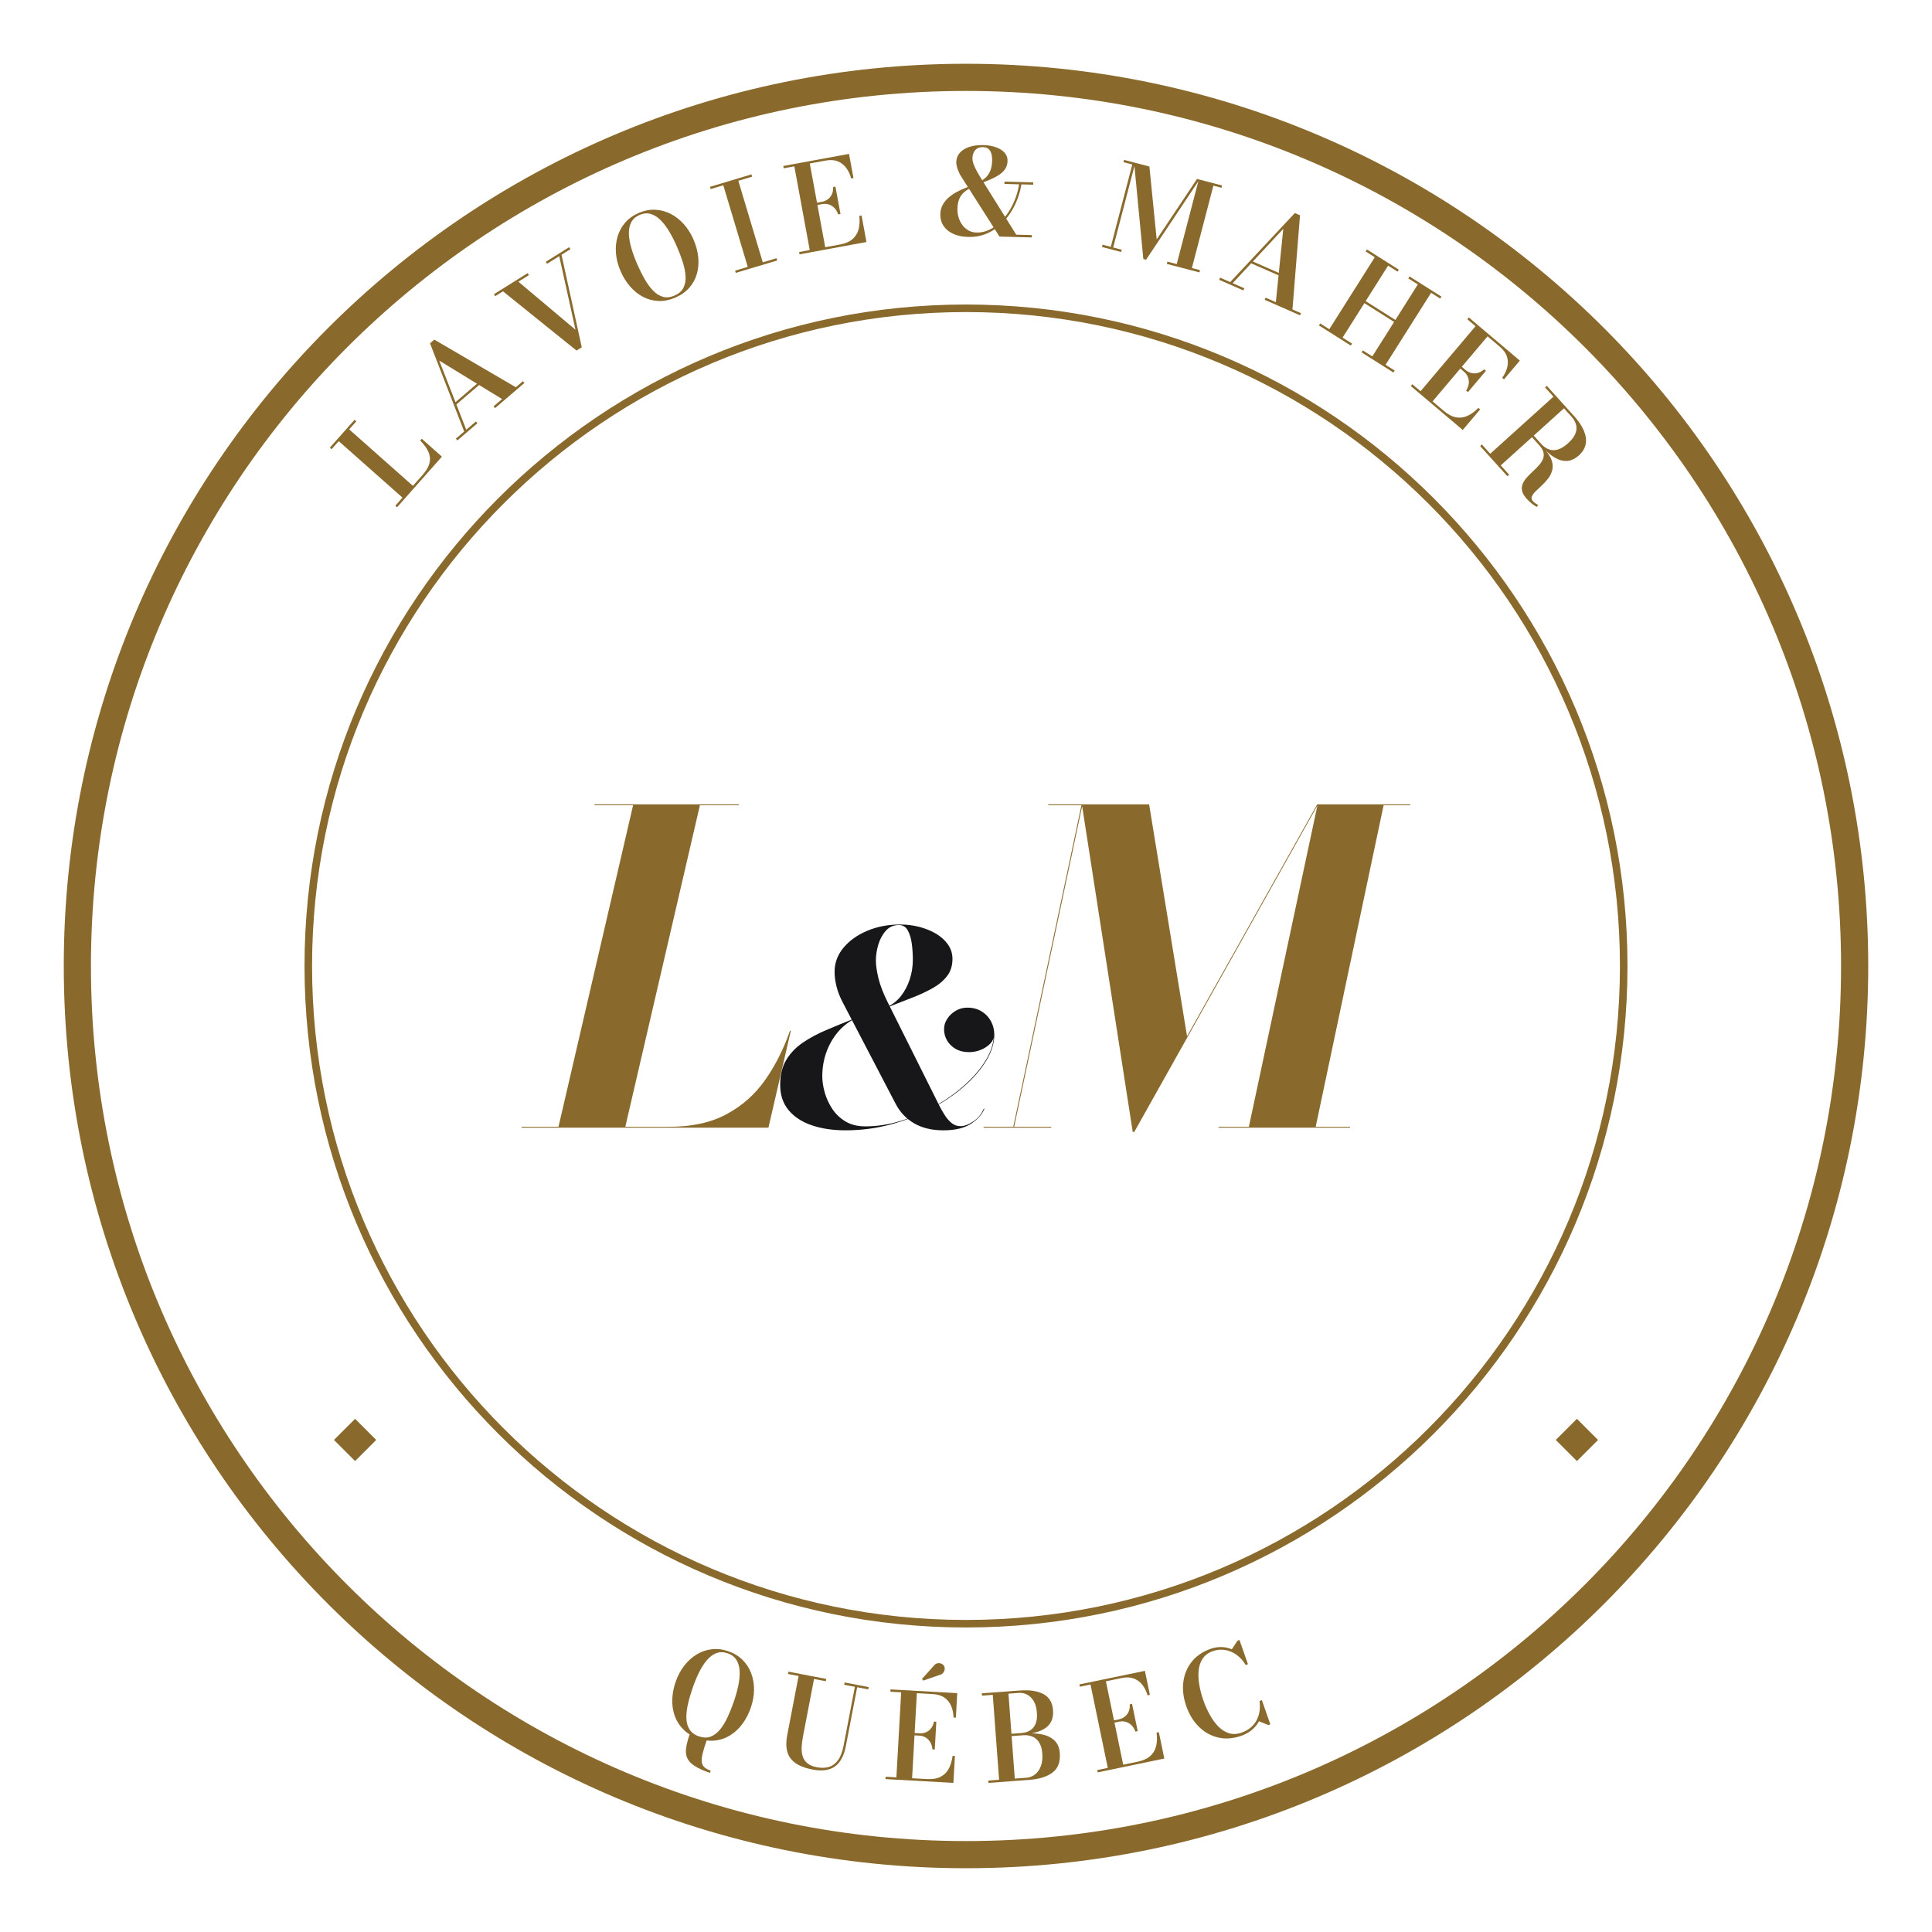
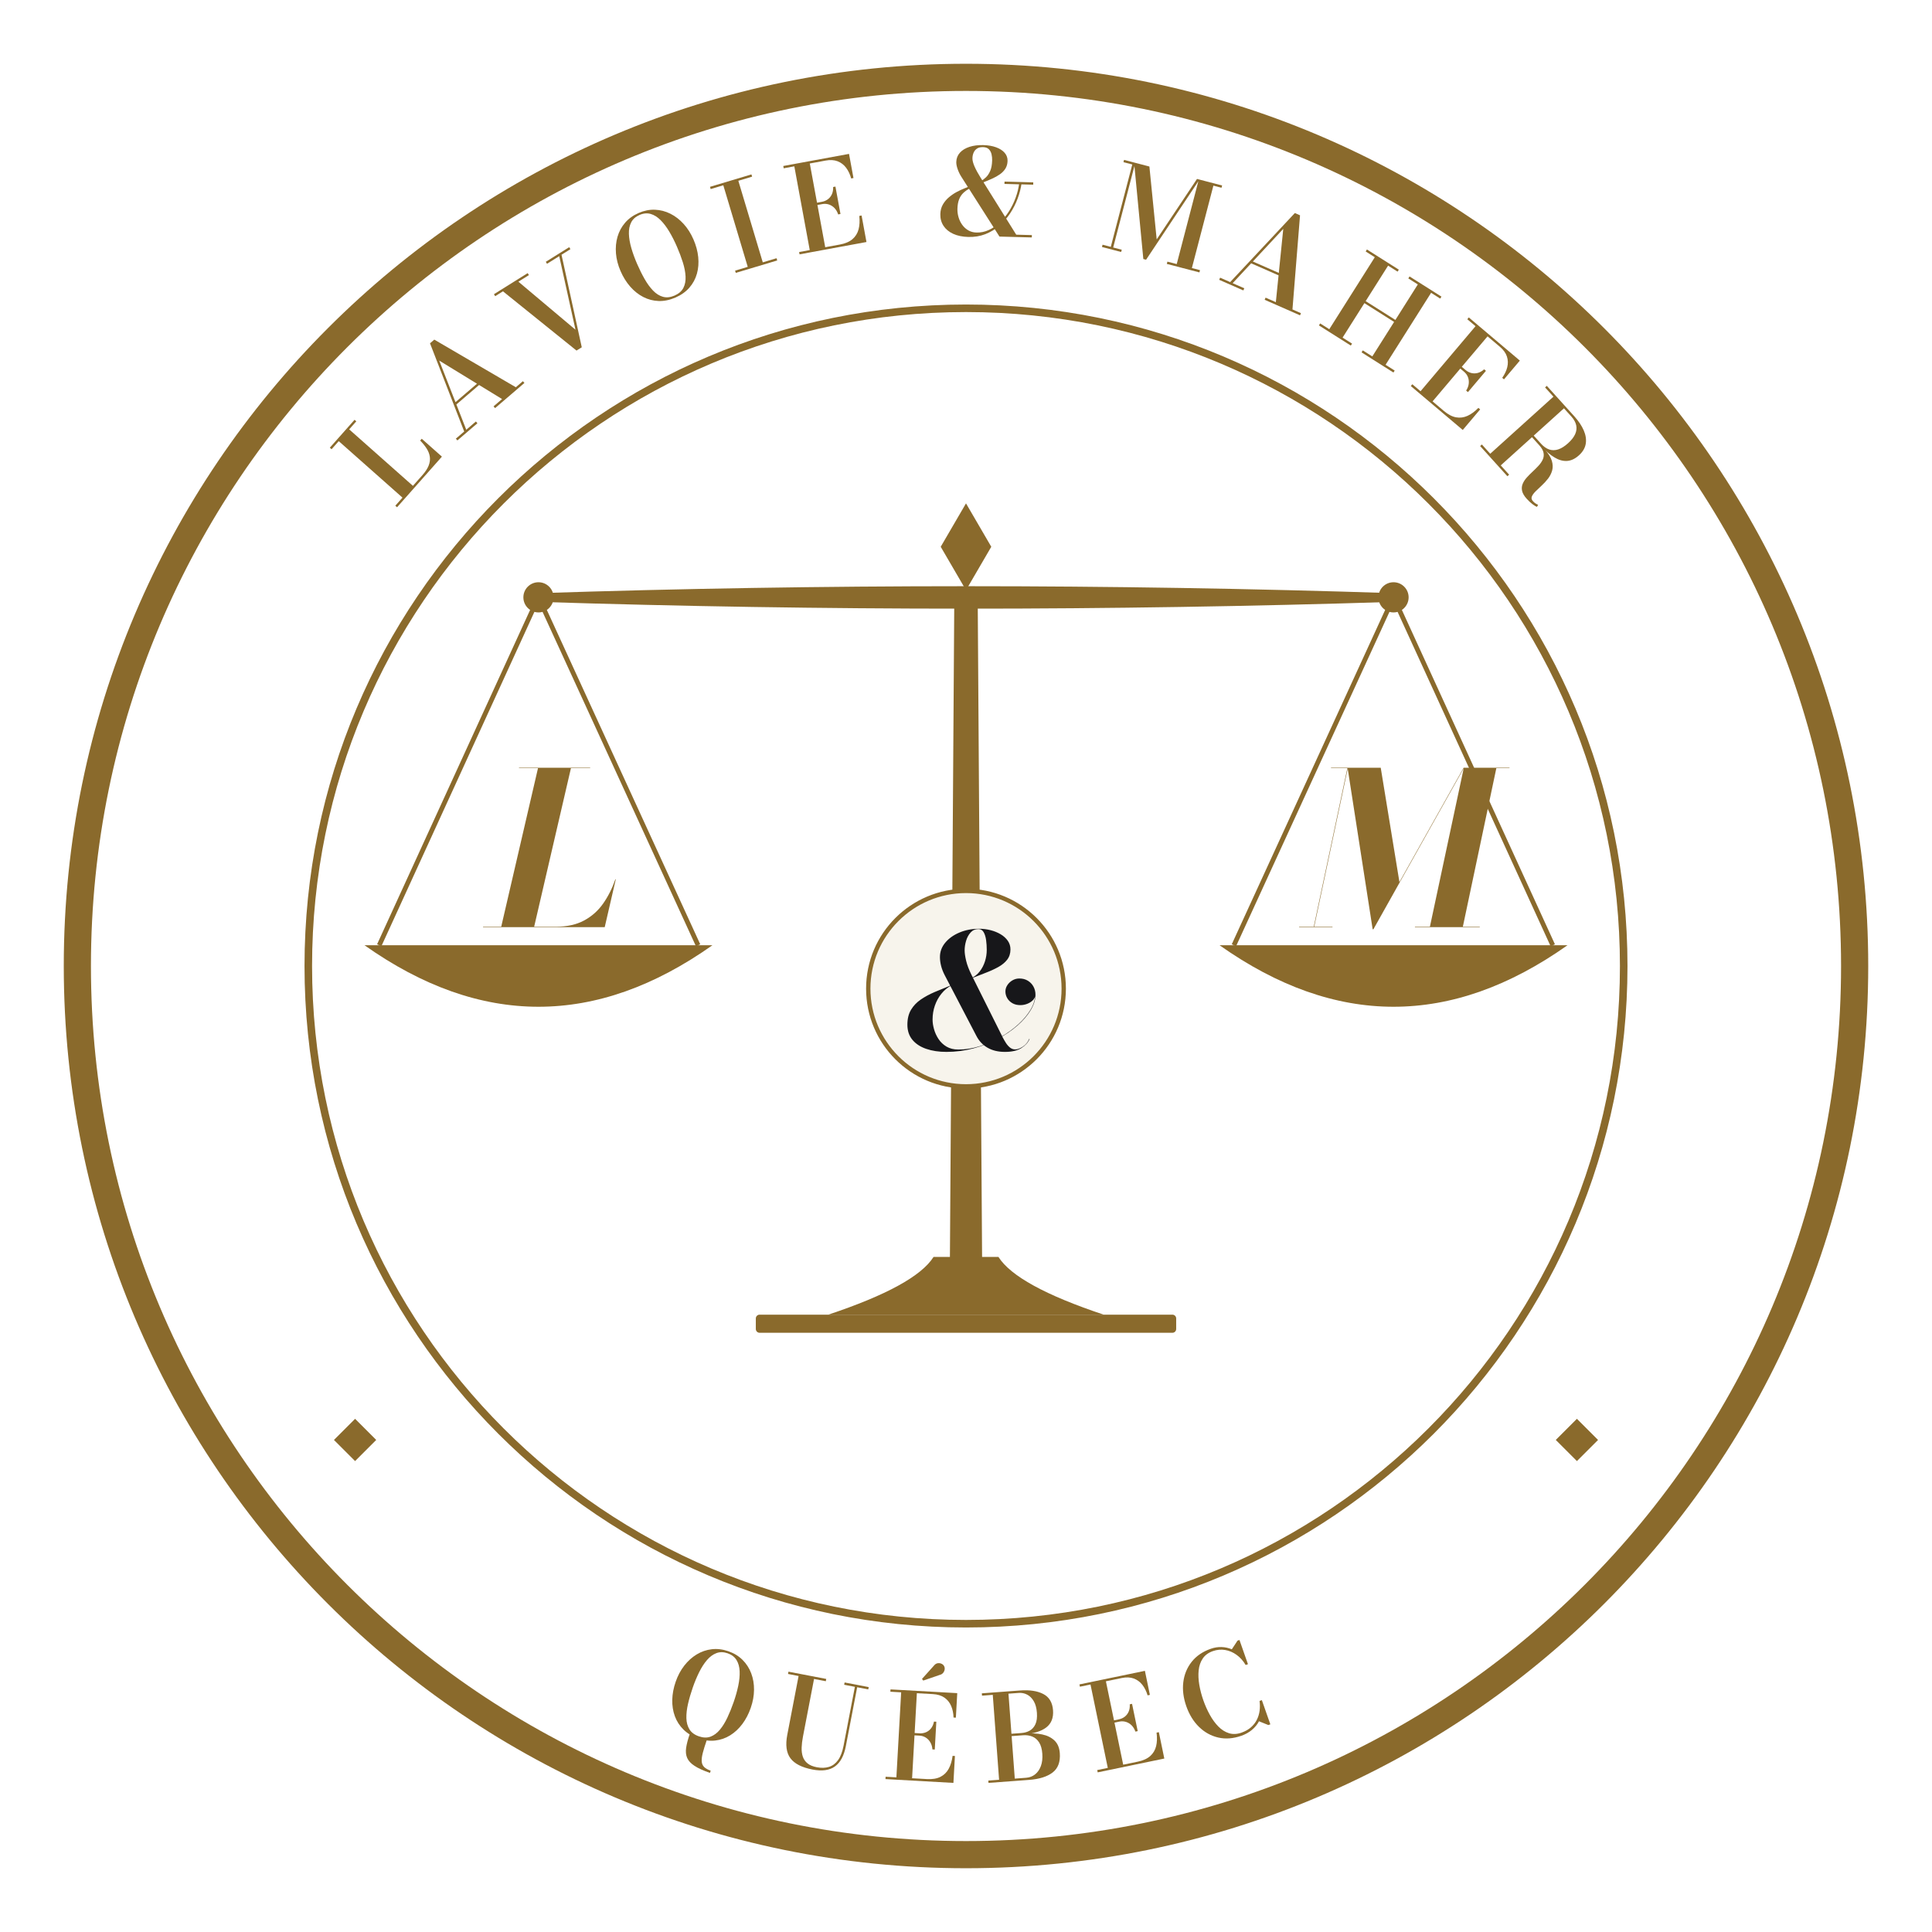
<svg xmlns="http://www.w3.org/2000/svg" viewBox="0 0 512 512" role="img" aria-label="Lavoie&amp;Maher, inc.">
  <defs>
    <linearGradient id="lcg" x1=".1" y1="0" x2=".9" y2="1">
      <stop offset="0" stop-color="#F6EAC6" />
      <stop offset=".38" stop-color="#D9BE84" />
      <stop offset=".7" stop-color="#A9894C" />
      <stop offset="1" stop-color="#E9D6A4" />
    </linearGradient>
  </defs>
  <circle cx="256.0" cy="256.0" r="235.5" fill="none" stroke="#8A6A2C" stroke-width="7.2" />
  <circle cx="256.0" cy="256.0" r="174.3" fill="none" stroke="#8A6A2C" stroke-width="2.0" />
  <g class="lm-t">
    <path d="M52.1 0.0V-39.0H232.4V-1461.0H52.1V-1500.0H674.397V-1461.0H495.097V-39.0H736.6Q849.8 -39.0 925 -67.5Q1000.2 -96.0 1045.55 -149.5Q1090.899 -203.0 1112.949 -279.0Q1134.999 -355.0 1141.598 -450.0H1181.298V0.0Z" transform="translate(102.65 120.10) rotate(-48.454) translate(-9.84 11.43) scale(0.01587)" fill="#8A6A2C" />
    <path d="M417.601 -466.9V-505.9H1045.801V-466.9ZM854.998 -1529.0 1371.298 -39.0H1526.398V0.0H881.301V-39.0H1068.302L689.701 -1209.202L280.7 -39.0H492.7V0.0H52.1V-39.0H235.489L760.6 -1529.0Z" transform="translate(122.65 100.43) rotate(-40.603) translate(-12.52 11.43) scale(0.01587)" fill="#8A6A2C" />
    <path d="M1530.998 -1500.0V-1461.0H1355.298L823.098 29.0H719.801L202.401 -1461.0H49.401V-1500.0H713.397V-1461.0H506.097L889.598 -275.298L1310.598 -1461.0H1070.098V-1500.0Z" transform="translate(147.43 82.23) rotate(-31.997) translate(-12.54 11.43) scale(0.01587)" fill="#8A6A2C" />
    <path d="M765.699 20.0Q609.2 20.0 486 -38.75Q362.8 -97.5 276.85 -202.9Q190.9 -308.3 146.3 -448.1Q101.7 -587.9 101.7 -750.0Q101.7 -912.1 149.15 -1051.9Q196.6 -1191.7 284.2 -1297.1Q371.8 -1402.5 494 -1461.25Q616.2 -1520.0 765.699 -1520.0Q915.199 -1520.0 1037.049 -1461.25Q1158.899 -1402.5 1246.849 -1297.1Q1334.799 -1191.7 1381.898 -1051.9Q1428.998 -912.1 1428.998 -750.0Q1428.998 -587.9 1384.398 -448.1Q1339.799 -308.3 1254.199 -202.9Q1168.599 -97.5 1045.399 -38.75Q922.199 20.0 765.699 20.0ZM765.699 -16.3Q880.8 -16.3 951.85 -74.75Q1022.901 -133.2 1061.451 -235.4Q1100.001 -337.601 1113.851 -470.101Q1127.701 -602.6 1127.701 -750.0Q1127.701 -897.4 1110.851 -1029.899Q1094.001 -1162.399 1053.951 -1264.6Q1013.901 -1366.8 943.5 -1425.25Q873.1 -1483.7 765.699 -1483.7Q658.599 -1483.7 588.048 -1425.25Q517.498 -1366.8 477.098 -1264.6Q436.698 -1162.399 419.848 -1029.899Q402.997 -897.4 402.997 -750.0Q402.997 -602.6 417.198 -470.101Q431.398 -337.601 469.598 -235.4Q507.798 -133.2 579.548 -74.75Q651.299 -16.3 765.699 -16.3Z" transform="translate(174.29 68.09) rotate(-23.500) translate(-12.13 11.43) scale(0.01587)" fill="#8A6A2C" />
    <path d="M52.1 0.0V-39.0H272.4V-1461.0H52.1V-1500.0H774.397V-1461.0H534.397V-39.0H774.397V0.0Z" transform="translate(197.20 59.72) rotate(-16.677) translate(-6.56 11.43) scale(0.01587)" fill="#8A6A2C" />
    <path d="M52.1 0.0V-39.0H232.4V-1461.0H52.1V-1500.0H1168.298V-1090.0H1129.298Q1120.299 -1197.0 1078.549 -1281.0Q1036.8 -1365.0 959.05 -1413.0Q881.3 -1461.0 764.3 -1461.0H495.097V-39.0H743.6Q880.6 -39.0 966.7 -89.0Q1052.8 -139.0 1096.549 -231.0Q1140.299 -323.0 1149.298 -450.0H1188.298V0.0ZM806.998 -538.701Q797.998 -605.701 765.748 -654.351Q733.499 -703 684.899 -729.65Q636.299 -756.3 579.299 -756.3H445.298V-795.0H579.299Q636.299 -795.0 684.899 -819.35Q733.499 -843.7 765.748 -890.349Q797.998 -936.999 806.998 -1003.999H846.298V-538.701Z" transform="translate(218.89 54.49) rotate(-10.434) translate(-10.05 11.43) scale(0.01587)" fill="#8A6A2C" />
    <path d="M1076 0.0 414 -980.0Q375 -1037.0 348.5 -1105.85Q322 -1174.7 322 -1226.7Q322 -1316.7 378.35 -1382.7Q434.699 -1448.7 534.849 -1484.35Q634.999 -1520.0 765.998 -1520.0Q887.997 -1520.0 980.847 -1488.65Q1073.697 -1457.3 1125.597 -1400.5Q1177.497 -1343.7 1177.497 -1266.7Q1177.497 -1192.599 1145.097 -1137.499Q1112.697 -1082.399 1056.047 -1040.149Q999.397 -997.899 925.847 -962.699Q852.297 -927.499 769.697 -892.499L747.997 -920.699Q784.298 -944.399 824.448 -983.899Q864.599 -1023.4 892.299 -1091.75Q919.999 -1160.1 919.999 -1269Q919.999 -1320.899 907.099 -1370.7Q894.199 -1420.5 860.399 -1453.1Q826.599 -1485.7 762.998 -1485.7Q699.498 -1485.7 661.547 -1458.75Q623.597 -1431.8 606.797 -1388.65Q589.997 -1345.499 589.997 -1297.299Q589.997 -1240.799 628.997 -1158.4Q667.997 -1076.0 731.997 -980.0L1354.697 -39.0H1615.997V0.0ZM555.999 20.0Q408 20.0 301.05 -26.05Q194.1 -72.1 136.45 -155.45Q78.8 -238.8 78.8 -350.2Q78.8 -441.4 118.1 -512.55Q157.4 -583.7 218.1 -636.85Q278.8 -690 344.45 -726.9Q410.1 -763.8 464.45 -786.85Q518.8 -809.9 543.6 -821.5L560.1 -791.9Q497.599 -757.599 453.049 -712.449Q408.498 -667.298 385.148 -602.798Q361.797 -538.297 361.797 -444.996Q361.797 -374.797 383.748 -305.947Q405.698 -237.098 448.198 -180.798Q490.698 -124.499 551.747 -90.899Q612.797 -57.299 689.997 -57.299Q795.497 -57.299 892.698 -104.1Q989.898 -150.9 1073.698 -233.45Q1157.498 -316.0 1222.448 -424.45Q1287.398 -532.9 1329.048 -657.05Q1370.698 -781.2 1383.298 -910.0H1422.698Q1407.998 -776.6 1362.548 -643.4Q1317.098 -510.2 1242.598 -391.05Q1168.098 -271.9 1066.248 -179.25Q964.398 -86.6 836.498 -33.3Q708.599 20.0 555.999 20.0ZM1135.998 -881.0V-920.0H1615.998V-881.0Z" transform="translate(261.40 51.17) rotate(1.511) translate(-13.30 11.43) scale(0.01587)" fill="#8A6A2C" />
    <path d="M781.4 20.0 225.4 -1500.0H489.397L914.599 -353.096L1311 -1500.0H1353.3L828.9 20.0ZM245.7 -1500.0V-39.0H393.4V0.0H62.4V-39.0H204.4V-1461.0H52.1V-1500.0ZM1744.298 -1500.0V-1461.0H1603.998V-39.0H1744.298V0.0H1181.6V-39.0H1342.3V-1500.0Z" transform="translate(307.75 57.74) rotate(14.628) translate(-14.25 11.43) scale(0.01587)" fill="#8A6A2C" />
    <path d="M417.601 -466.9V-505.9H1045.801V-466.9ZM854.998 -1529.0 1371.298 -39.0H1526.398V0.0H881.301V-39.0H1068.302L689.701 -1209.202L280.7 -39.0H492.7V0.0H52.1V-39.0H235.489L760.6 -1529.0Z" transform="translate(338.40 68.39) rotate(23.711) translate(-12.52 11.43) scale(0.01587)" fill="#8A6A2C" />
    <path d="M1524.397 -1500.0V-1461.0H1344.397V-39.0H1524.397V0.0H894.4V-39.0H1082.4V-720.3H495.097V-39.0H682.398V0.0H52.1V-39.0H232.4V-1461.0H52.1V-1500.0H682.398V-1461.0H495.097V-759.7H1082.4V-1461.0H894.4V-1500.0Z" transform="translate(365.51 82.82) rotate(32.308) translate(-12.51 11.43) scale(0.01587)" fill="#8A6A2C" />
    <path d="M52.1 0.0V-39.0H232.4V-1461.0H52.1V-1500.0H1168.298V-1090.0H1129.298Q1120.299 -1197.0 1078.549 -1281.0Q1036.8 -1365.0 959.05 -1413.0Q881.3 -1461.0 764.3 -1461.0H495.097V-39.0H743.6Q880.6 -39.0 966.7 -89.0Q1052.8 -139.0 1096.549 -231.0Q1140.299 -323.0 1149.298 -450.0H1188.298V0.0ZM806.998 -538.701Q797.998 -605.701 765.748 -654.351Q733.499 -703 684.899 -729.65Q636.299 -756.3 579.299 -756.3H445.298V-795.0H579.299Q636.299 -795.0 684.899 -819.35Q733.499 -843.7 765.748 -890.349Q797.998 -936.999 806.998 -1003.999H846.298V-538.701Z" transform="translate(388.30 99.53) rotate(40.215) translate(-10.05 11.43) scale(0.01587)" fill="#8A6A2C" />
    <path d="M412.7 -757.6V-780.9H706.401Q802.401 -780.9 868.251 -818Q934.101 -855.1 967.601 -930.5Q1001.101 -1005.9 1001.101 -1120.9Q1001.101 -1235.9 967.601 -1311.4Q934.101 -1386.9 868.251 -1423.95Q802.401 -1461.0 706.401 -1461.0H52.1V-1500.0H736.399Q896.399 -1500.0 1017.149 -1459.4Q1137.898 -1418.8 1205.298 -1334.85Q1272.698 -1250.9 1272.698 -1120.9Q1272.698 -990.9 1209.448 -910.9Q1146.198 -830.9 1026.299 -794.25Q906.399 -757.6 736.399 -757.6ZM52.1 0.0V-39.0H731.098V0.0ZM260.401 -21.0V-1476.3H522.398V-21.0ZM1226.399 13Q1130.4 13 1076.05 -18.8Q1021.7 -50.6 996.4 -104.55Q971.101 -158.5 964.101 -225.6Q957.101 -292.7 956.251 -364.3Q955.401 -435.9 949.301 -503Q943.201 -570.1 920.401 -624.05Q897.6 -678 846 -709.8Q794.4 -741.6 702.4 -741.6H412.7V-762.6H814.397Q954.698 -762.6 1037.098 -723.45Q1119.498 -684.3 1160.698 -619.3Q1201.898 -554.3 1215.698 -477.15Q1229.498 -400 1230.248 -322.85Q1230.998 -245.7 1234.048 -180.7Q1237.098 -115.7 1255.898 -76.55Q1274.698 -37.4 1325.598 -37.4Q1357.598 -37.4 1382.998 -44.05Q1408.398 -50.7 1428.698 -60.7L1442.398 -23.4Q1418.398 -10.4 1360.498 1.3Q1302.599 13 1226.399 13Z" transform="translate(408.07 118.67) rotate(47.915) translate(-11.77 11.43) scale(0.01587)" fill="#8A6A2C" />
    <path d="M1140.998 500.0Q965.399 500.0 859.549 473.5Q753.7 447 699.95 388.45Q646.2 329.9 627.951 233.2Q609.701 136.5 609.701 -4.6Q686.7 8.4 761.499 8.4Q836.299 8.4 911.398 -4.6Q911.398 131.4 918.698 221.6Q925.998 311.8 948.748 364.35Q971.498 416.9 1017.598 438.95Q1063.698 461.0 1140.998 461.0ZM765.699 20.0Q609.2 20.0 486 -38.75Q362.8 -97.5 276.85 -202.9Q190.9 -308.3 146.3 -448.1Q101.7 -587.9 101.7 -750.0Q101.7 -912.1 149.15 -1051.9Q196.6 -1191.7 284.2 -1297.1Q371.8 -1402.5 494 -1461.25Q616.2 -1520.0 765.699 -1520.0Q915.199 -1520.0 1037.049 -1461.25Q1158.899 -1402.5 1246.849 -1297.1Q1334.799 -1191.7 1381.898 -1051.9Q1428.998 -912.1 1428.998 -750.0Q1428.998 -587.9 1384.398 -448.1Q1339.799 -308.3 1254.199 -202.9Q1168.599 -97.5 1045.399 -38.75Q922.199 20.0 765.699 20.0ZM765.699 -16.3Q880.8 -16.3 951.85 -74.75Q1022.901 -133.2 1061.451 -235.4Q1100.001 -337.601 1113.851 -470.101Q1127.701 -602.6 1127.701 -750.0Q1127.701 -897.4 1110.851 -1029.899Q1094.001 -1162.399 1053.951 -1264.6Q1013.901 -1366.8 943.5 -1425.25Q873.1 -1483.7 765.699 -1483.7Q658.599 -1483.7 588.048 -1425.25Q517.498 -1366.8 477.098 -1264.6Q436.698 -1162.399 419.848 -1029.899Q402.997 -897.4 402.997 -750.0Q402.997 -602.6 417.198 -470.101Q431.398 -337.601 469.598 -235.4Q507.798 -133.2 579.548 -74.75Q651.299 -16.3 765.699 -16.3Z" transform="translate(188.84 449.58) rotate(19.133) translate(-12.13 11.43) scale(0.01587)" fill="#8A6A2C" />
    <path d="M1412.199 -1500.0V-1461.0H1223.499V-460.0Q1223.499 -213.0 1108.249 -92.0Q992.999 29.0 751.499 29.0Q479 29.0 353.25 -86.0Q227.5 -201.0 227.5 -460.0V-1461.0H47.9V-1500.0H690.197V-1461.0H490.197V-480.0Q490.197 -381.0 503.197 -297.25Q516.198 -213.5 550.848 -152.05Q585.498 -90.6 649.198 -56.35Q712.898 -22.1 813.998 -22.1Q928.999 -22.1 1012.049 -66.1Q1095.099 -110.1 1139.999 -206.4Q1184.899 -302.7 1184.899 -460.0V-1461.0H1002.699V-1500.0Z" transform="translate(217.32 457.22) rotate(10.882) translate(-11.66 11.43) scale(0.01587)" fill="#8A6A2C" />
    <path d="M52.1 0.0V-39.0H232.4V-1461.0H52.1V-1500.0H1168.298V-1090.0H1129.298Q1120.299 -1197.0 1078.549 -1281.0Q1036.8 -1365.0 959.05 -1413.0Q881.3 -1461.0 764.3 -1461.0H495.097V-39.0H743.6Q880.6 -39.0 966.7 -89.0Q1052.8 -139.0 1096.549 -231.0Q1140.299 -323.0 1149.298 -450.0H1188.298V0.0ZM806.998 -538.701Q797.998 -605.701 765.748 -654.351Q733.499 -703 684.899 -729.65Q636.299 -756.3 579.299 -756.3H445.298V-795.0H579.299Q636.299 -795.0 684.899 -819.35Q733.499 -843.7 765.748 -890.349Q797.998 -936.999 806.998 -1003.999H846.298V-538.701ZM589.6 -1677.7 567.4 -1704.4 752.301 -1935Q778.3 -1972.299 812.15 -1979.999Q845.999 -1987.699 876.899 -1976.049Q907.798 -1964.399 922.198 -1940.799Q939.098 -1915.199 936.148 -1882.9Q933.198 -1850.6 913.549 -1824.201Q893.899 -1797.801 858.3 -1787.301Z" transform="translate(244.51 460.58) rotate(3.213) translate(-10.05 11.43) scale(0.01587)" fill="#8A6A2C" />
    <path d="M52.1 0.0V-39.0H688.399Q771.399 -39.0 838.549 -84.5Q905.7 -130.0 945.05 -215.5Q984.4 -301.0 984.4 -420.0Q984.4 -539.0 945.05 -611.85Q905.7 -684.7 838.549 -717.7Q771.399 -750.7 688.399 -750.7H460.398V-776.0H733.098Q883.098 -776.0 1006.347 -740.55Q1129.597 -705.1 1202.997 -624.55Q1276.397 -544 1276.397 -408Q1276.397 -187.5 1132.497 -93.75Q988.597 0.0 733.098 0.0ZM232.4 -16.8V-1483.2H495.097V-16.8ZM460.398 -764.0V-790.0H668.399Q741.399 -790.0 804.549 -820.0Q867.7 -850.0 906.4 -920.0Q945.1 -990.0 945.1 -1109.0Q945.1 -1228.0 906.4 -1306.0Q867.7 -1384.0 804.549 -1422.5Q741.399 -1461.0 668.399 -1461.0H52.1V-1500.0H692.698Q932.897 -1500.0 1074.797 -1412.5Q1216.697 -1325.0 1216.697 -1130.0Q1216.697 -940.2 1082.447 -852.1Q948.197 -764.0 692.698 -764.0Z" transform="translate(271.19 460.34) rotate(-4.252) translate(-10.93 11.43) scale(0.01587)" fill="#8A6A2C" />
    <path d="M52.1 0.0V-39.0H232.4V-1461.0H52.1V-1500.0H1168.298V-1090.0H1129.298Q1120.299 -1197.0 1078.549 -1281.0Q1036.8 -1365.0 959.05 -1413.0Q881.3 -1461.0 764.3 -1461.0H495.097V-39.0H743.6Q880.6 -39.0 966.7 -89.0Q1052.8 -139.0 1096.549 -231.0Q1140.299 -323.0 1149.298 -450.0H1188.298V0.0ZM806.998 -538.701Q797.998 -605.701 765.748 -654.351Q733.499 -703 684.899 -729.65Q636.299 -756.3 579.299 -756.3H445.298V-795.0H579.299Q636.299 -795.0 684.899 -819.35Q733.499 -843.7 765.748 -890.349Q797.998 -936.999 806.998 -1003.999H846.298V-538.701Z" transform="translate(297.61 456.63) rotate(-11.717) translate(-10.05 11.43) scale(0.01587)" fill="#8A6A2C" />
    <path d="M804.999 20.0Q590 20.0 432.05 -80.0Q274.1 -180.0 187.9 -354.0Q101.7 -528.0 101.7 -750.0Q101.7 -973.0 187.9 -1146.5Q274.1 -1320.0 432.05 -1420.0Q590 -1520.0 804.999 -1520.0Q900.5 -1520.0 984.55 -1487.3Q1068.6 -1454.6 1133.6 -1395.3L1270.899 -1500.0H1305.599V-1071.701H1264.999Q1240.5 -1192.901 1177.2 -1282.8Q1113.9 -1372.7 1023.35 -1422.1Q932.799 -1471.5 824.999 -1471.5Q706.099 -1471.5 624.599 -1410.8Q543.098 -1350.1 494.748 -1246.9Q446.398 -1143.7 424.698 -1015.0Q402.997 -886.3 402.997 -750.0Q402.997 -614.0 424.698 -485.15Q446.398 -356.3 494.748 -253.1Q543.098 -149.9 624.599 -89.2Q706.099 -28.5 824.999 -28.5Q923.699 -28.5 1001.35 -59.2Q1079 -89.9 1136.5 -144.65Q1194 -199.4 1231.05 -272.05Q1268.099 -344.699 1285.299 -428.299H1325.899V0.0H1290.599L1164.1 -111.1Q1097.9 -49.8 1006.4 -14.9Q914.9 20.0 804.999 20.0Z" transform="translate(323.81 449.36) rotate(-19.326) translate(-11.44 11.43) scale(0.01587)" fill="#8A6A2C" />
-     <path d="M94.1 376.0L99.7 381.6L94.1 387.2L88.5 381.6Z" fill="#8A6A2C" />
-     <path d="M417.9 376.0L423.5 381.6L417.9 387.2L412.3 381.6Z" fill="#8A6A2C" />
  </g>
+   <path d="M94.1 376.0L99.7 381.6L94.1 387.2L88.5 381.6Z" fill="#8A6A2C" />
+   <path d="M417.9 376.0L423.5 381.6L417.9 387.2L412.3 381.6Z" fill="#8A6A2C" />
  <g class="lm-m">
-     <path d="M75 0 423 -1500H733L385 0ZM-95 0V-4H590Q747 -4 855.75 -62.5Q964.5 -121.0 1035.25 -222.0Q1106 -323 1150 -450H1154L1050 0ZM243 -1496V-1500H913V-1496Z" transform="translate(143.67 298.84) scale(0.05712)" fill="#8A6A2C" />
-     <path d="M1260 20Q1132 20 1041.5 -32.75Q951.0 -85.5 902 -182L507 -939Q476.0 -998.5 461.5 -1056.25Q447 -1114 447 -1166Q447 -1266 513.5 -1346.0Q580 -1426 691.5 -1473.0Q803 -1520 938 -1520Q1010.5 -1520.0 1080.25 -1502.25Q1150.0 -1484.5 1206.25 -1451.0Q1262.5 -1417.5 1295.75 -1369.75Q1329 -1322 1329 -1262Q1329 -1186 1287.75 -1133.0Q1246.5 -1080.0 1176.5 -1041.25Q1106.5 -1002.5 1019.25 -969.25Q932 -936 840.5 -899.5L840 -903Q901.5 -931.0 944.25 -985.75Q987.0 -1040.5 1009.75 -1111.0Q1032.5 -1181.5 1032.5 -1256.0Q1032.5 -1318.0 1024.5 -1377.5Q1016.5 -1437.0 994.25 -1476.5Q972 -1516 928 -1516Q869 -1516 830.75 -1473.5Q792.5 -1431.0 774.25 -1369.5Q756 -1308 756 -1250Q756 -1198 775.0 -1118.75Q794.0 -1039.5 844 -939L1233 -160Q1249.5 -128.0 1271.5 -93.25Q1293.5 -58.5 1322.5 -34.75Q1351.5 -11.0 1389 -11Q1432 -11 1485.25 -46.75Q1538.5 -82.5 1563.5 -142.5L1568 -141Q1540 -75 1465.0 -27.5Q1390 20 1260 20ZM529 20Q386 20 275.5 -18.0Q165 -56 102.5 -131.5Q40 -207 40 -320Q40.0 -430.5 85.0 -506.0Q130.0 -581.5 207.5 -634.75Q285 -688 383.5 -729.75Q482.0 -771.5 590.0 -814.5L590.5 -811.5Q518.5 -773.0 465.5 -707.5Q412.5 -642.0 383.75 -559.25Q355.0 -476.5 355 -384Q355.0 -328.5 373.0 -264.0Q391.0 -199.5 429.25 -141.25Q467.5 -83.0 529.0 -46.25Q590.5 -9.5 678.0 -9.5Q809.0 -9.5 944.25 -51.25Q1079.5 -93.0 1203.75 -164.0Q1328 -235 1425.75 -323.75Q1523.5 -412.5 1580.75 -508.5Q1638.0 -604.5 1638.0 -694.5H1640.0Q1640.0 -659.5 1612.75 -630.0Q1585.5 -600.5 1542.5 -582.75Q1499.5 -565.0 1452 -565Q1394.5 -565.0 1352.75 -589.25Q1311.0 -613.5 1288.5 -652.5Q1266.0 -691.5 1266.0 -736.5Q1266.0 -777.5 1289.75 -814.25Q1313.5 -851.0 1353.25 -874.5Q1393 -898 1440 -898Q1500.5 -898.0 1546.0 -870.5Q1591.5 -843.0 1616.75 -796.75Q1642.0 -750.5 1642.0 -694.5Q1642 -603 1583.25 -504.0Q1524.5 -405.0 1419.0 -311.75Q1313.5 -218.5 1173.25 -143.75Q1033 -69 868.75 -24.5Q704.5 20.0 529 20Z" transform="translate(205.34 298.84) scale(0.03542)" fill="#17171A" />
-     <path d="M637 20 401 -1500H713L889 -424L1493 -1500H1497L644 20ZM-55 0V-4H259V0ZM82 0 399 -1496H245V-1500H404L86 0ZM1035 0V-4H1645V0ZM1175 0 1495 -1500H1925V-1496H1801L1485 0Z" transform="translate(263.80 298.84) scale(0.05712)" fill="#8A6A2C" />
+     <path d="M252.9 158.3L259.1 158.3L260.3 338.8L251.7 338.8Z" fill="#8A6A2C" />
+     <path d="M219.5 348.4Q242.6 340.7 247.4 333.1L264.6 333.1Q269.4 340.7 292.5 348.4Z" fill="#8A6A2C" />
+     <rect x="200.3" y="348.4" width="111.4" height="4.8" rx="1.0" fill="#8A6A2C" />
+     <path d="M142.7 157.2Q256.0 153.5 369.3 157.2L369.3 159.5Q256.0 163.1 142.7 159.5Z" fill="#8A6A2C" />
+     <path d="M256.0 133.4L262.7 144.9L256.0 156.4L249.3 144.9Z" fill="#8A6A2C" />
+     <circle cx="142.7" cy="158.3" r="4.0" fill="#8A6A2C" />
+     <path d="M142.7 158.3L100.5 250.5M142.7 158.3L185.0 250.5" stroke="#8A6A2C" stroke-width="1.25" fill="none" />
+     <path d="M96.6 250.5Q142.7 283.1 188.8 250.5Z" fill="#8A6A2C" />
+     <path d="M75 0 423 -1500H733L385 0ZM-95 0V-4H590Q747 -4 855.75 -62.5Q964.5 -121.0 1035.25 -222.0Q1106 -323 1150 -450H1154L1050 0ZM243 -1496V-1500H913V-1496Z" transform="translate(130.69 245.70) scale(0.02816)" fill="#8A6A2C" />
+     <circle cx="369.3" cy="158.3" r="4.0" fill="#8A6A2C" />
+     <path d="M369.3 158.3L327.0 250.5M369.3 158.3L411.5 250.5" stroke="#8A6A2C" stroke-width="1.25" fill="none" />
+     <path d="M323.2 250.5Q369.3 283.1 415.4 250.5Z" fill="#8A6A2C" />
+     <path d="M637 20 401 -1500H713L889 -424L1493 -1500H1497L644 20ZM-55 0V-4H259V0ZM82 0 399 -1496H245V-1500H404L86 0ZM1035 0V-4H1645V0ZM1175 0 1495 -1500H1925V-1496H1801L1485 0Z" transform="translate(345.83 245.70) scale(0.02816)" fill="#8A6A2C" />
+     <circle cx="256.0" cy="262.0" r="25.9" fill="#F7F4EC" />
+     <circle cx="256.0" cy="262.0" r="25.9" fill="none" stroke="#8A6A2C" stroke-width="1.15" />
+     <path d="M1260 20Q1132 20 1041.5 -32.75Q951.0 -85.5 902 -182L507 -939Q476.0 -998.5 461.5 -1056.25Q447 -1114 447 -1166Q447 -1266 513.5 -1346.0Q580 -1426 691.5 -1473.0Q803 -1520 938 -1520Q1010.5 -1520.0 1080.25 -1502.25Q1150.0 -1484.5 1206.25 -1451.0Q1262.5 -1417.5 1295.75 -1369.75Q1329 -1322 1329 -1262Q1329 -1186 1287.75 -1133.0Q1246.5 -1080.0 1176.5 -1041.25Q1106.5 -1002.5 1019.25 -969.25Q932 -936 840.5 -899.5L840 -903Q901.5 -931.0 944.25 -985.75Q987.0 -1040.5 1009.75 -1111.0Q1032.5 -1181.5 1032.5 -1256.0Q1032.5 -1318.0 1024.5 -1377.5Q1016.5 -1437.0 994.25 -1476.5Q972 -1516 928 -1516Q869 -1516 830.75 -1473.5Q792.5 -1431.0 774.25 -1369.5Q756 -1308 756 -1250Q756 -1198 775.0 -1118.75Q794.0 -1039.5 844 -939L1233 -160Q1249.5 -128.0 1271.5 -93.25Q1293.5 -58.5 1322.5 -34.75Q1351.5 -11.0 1389 -11Q1432 -11 1485.25 -46.75Q1538.5 -82.5 1563.5 -142.5L1568 -141Q1540 -75 1465.0 -27.5Q1390 20 1260 20ZM529 20Q386 20 275.5 -18.0Q165 -56 102.5 -131.5Q40 -207 40 -320Q40.0 -430.5 85.0 -506.0Q130.0 -581.5 207.5 -634.75Q285 -688 383.5 -729.75Q482.0 -771.5 590.0 -814.5L590.5 -811.5Q518.5 -773.0 465.5 -707.5Q412.5 -642.0 383.75 -559.25Q355.0 -476.5 355 -384Q355.0 -328.5 373.0 -264.0Q391.0 -199.5 429.25 -141.25Q467.5 -83.0 529.0 -46.25Q590.5 -9.5 678.0 -9.5Q809.0 -9.5 944.25 -51.25Q1079.5 -93.0 1203.75 -164.0Q1328 -235 1425.75 -323.75Q1523.5 -412.5 1580.75 -508.5Q1638.0 -604.5 1638.0 -694.5H1640.0Q1640.0 -659.5 1612.75 -630.0Q1585.5 -600.5 1542.5 -582.75Q1499.5 -565.0 1452 -565Q1394.5 -565.0 1352.75 -589.25Q1311.0 -613.5 1288.5 -652.5Q1266.0 -691.5 1266.0 -736.5Q1266.0 -777.5 1289.75 -814.25Q1313.5 -851.0 1353.25 -874.5Q1393 -898 1440 -898Q1500.5 -898.0 1546.0 -870.5Q1591.5 -843.0 1616.75 -796.75Q1642.0 -750.5 1642.0 -694.5Q1642 -603 1583.25 -504.0Q1524.5 -405.0 1419.0 -311.75Q1313.5 -218.5 1173.25 -143.75Q1033 -69 868.75 -24.5Q704.5 20.0 529 20Z" transform="translate(239.62 278.34) scale(0.02119)" fill="#17171A" />
  </g>
</svg>
